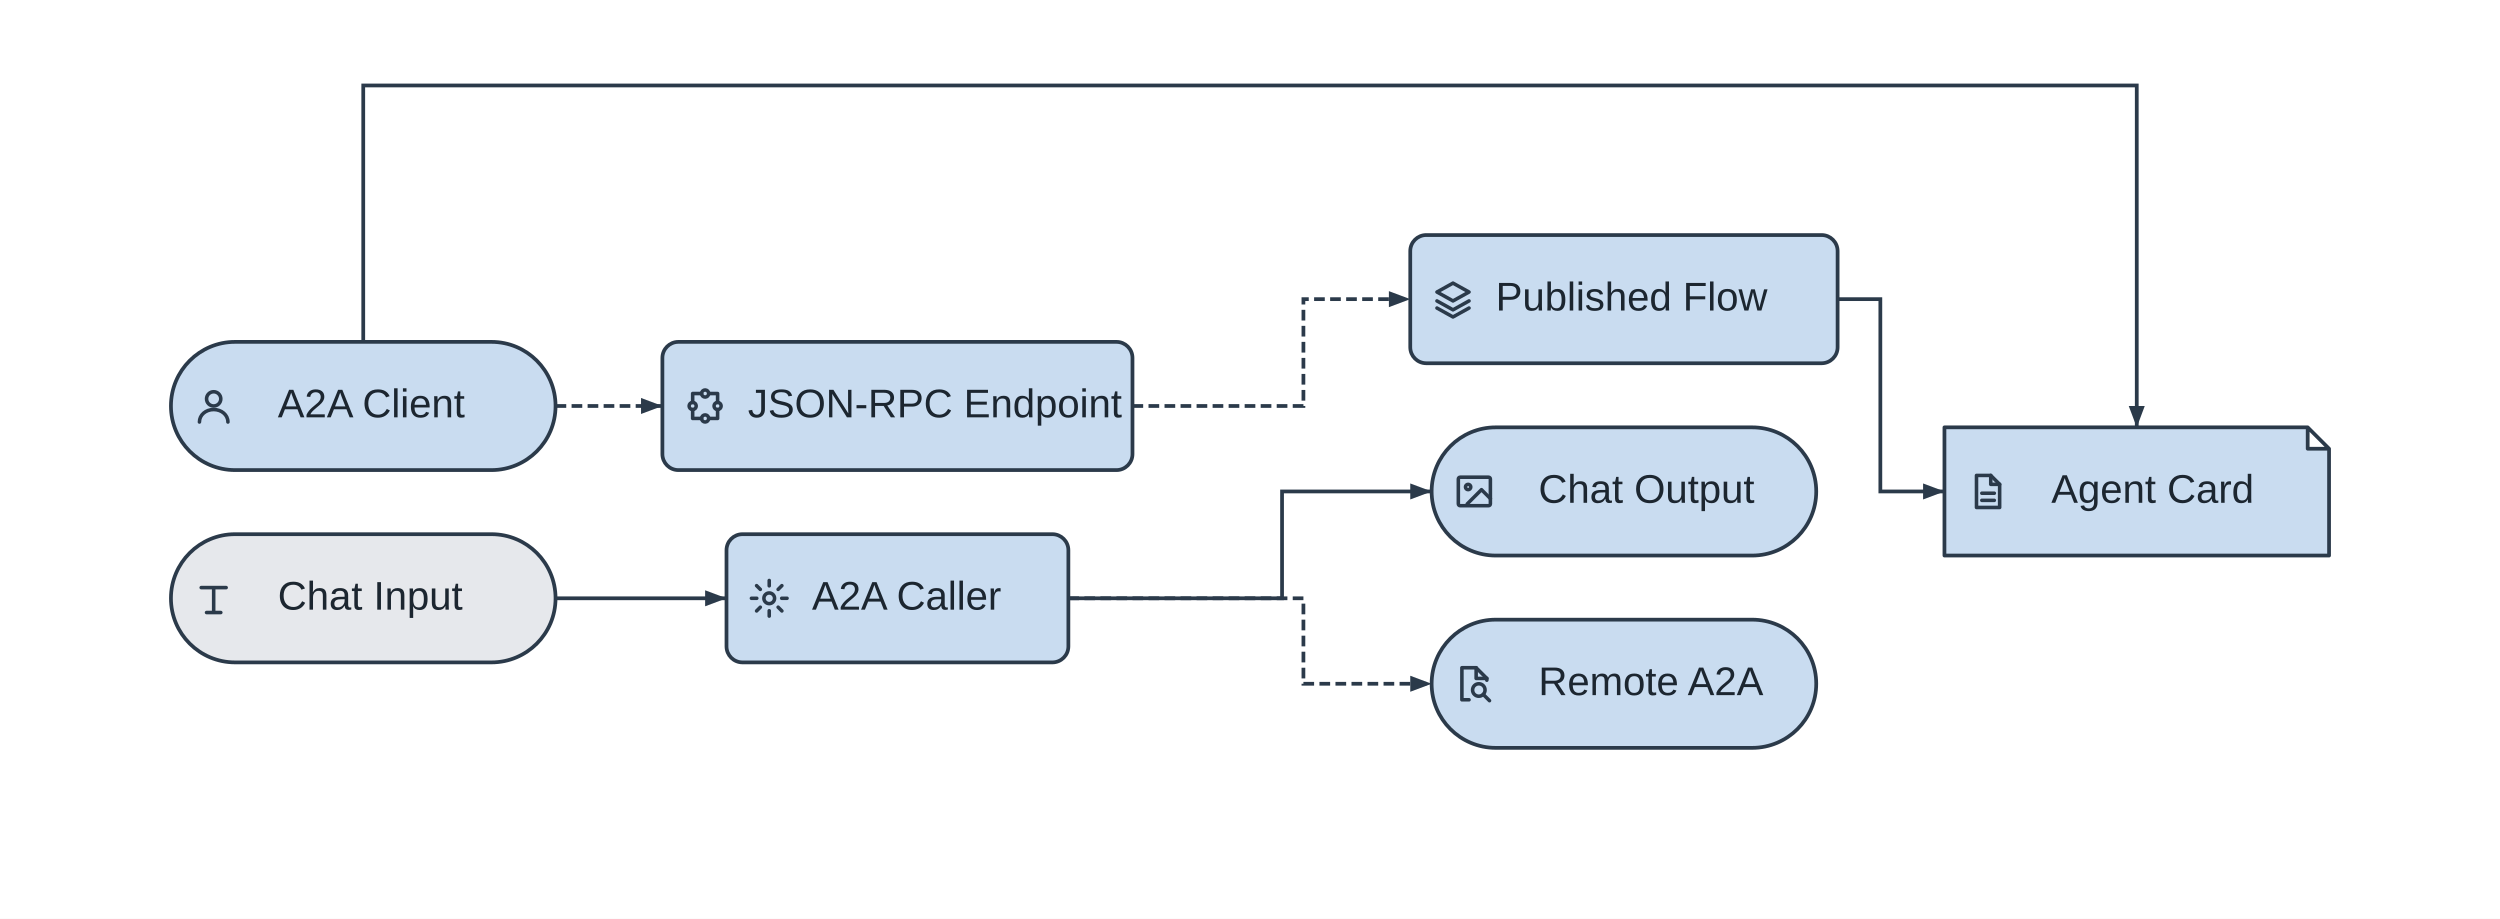
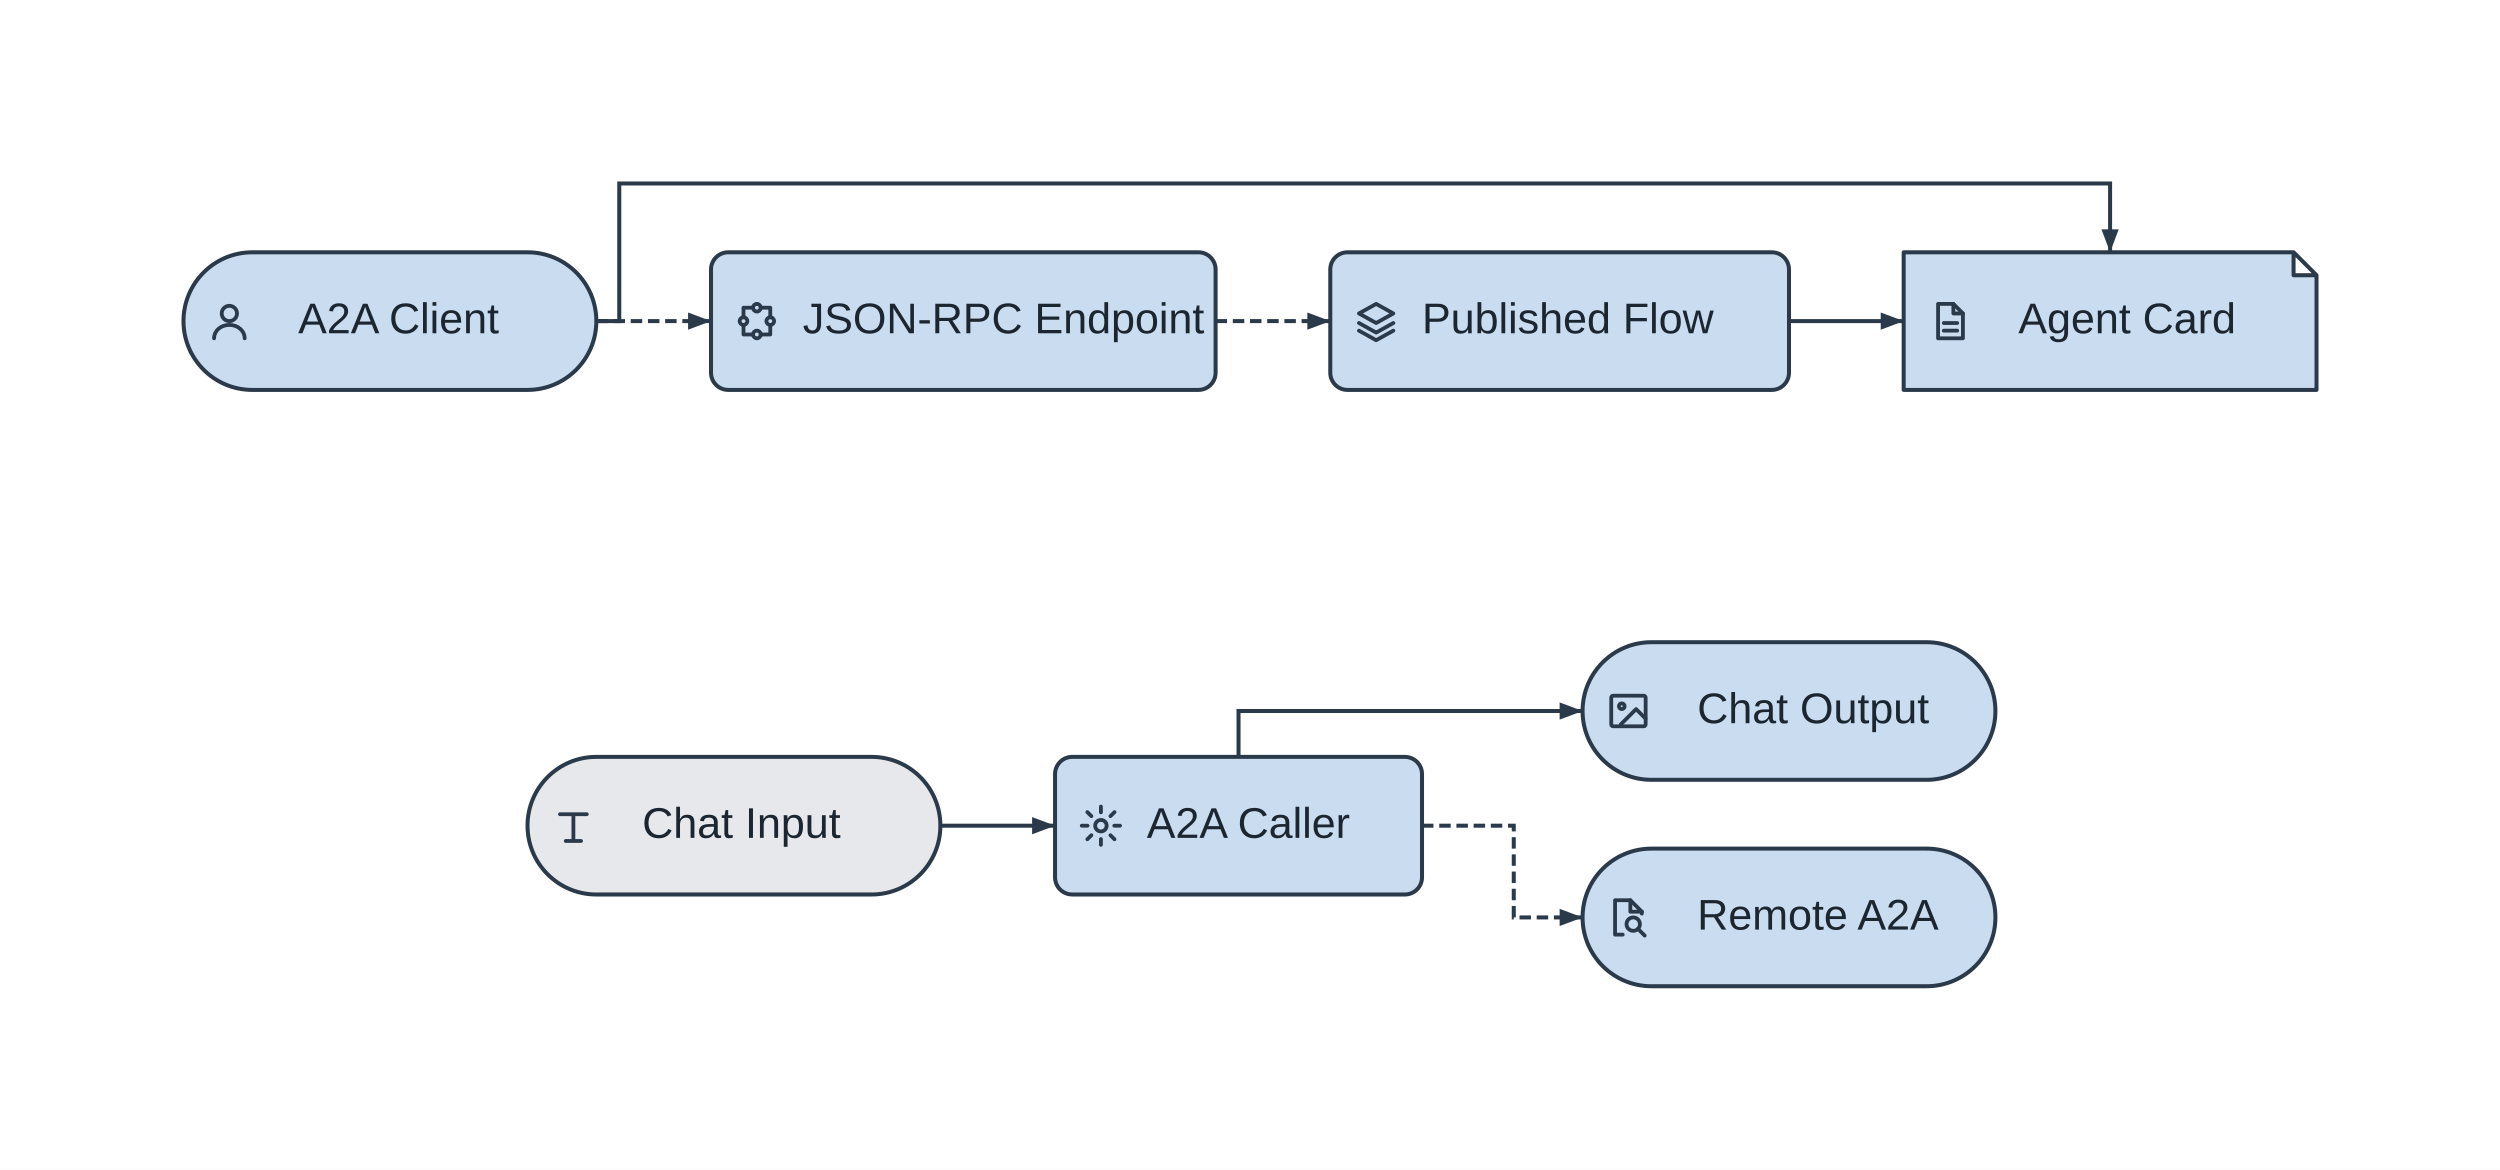
- <svg xmlns="http://www.w3.org/2000/svg" width="936" height="344" viewBox="0 0 936 344" font-family="IBM Plex Sans, Helvetica Neue, Arial, sans-serif" data-figtree="1">
-   <rect id="background" x="0" y="0" width="936" height="344" fill="#FFFFFF" data-role="background" />
+ <svg xmlns="http://www.w3.org/2000/svg" width="872" height="408" viewBox="0 0 872 408" font-family="IBM Plex Sans, Helvetica Neue, Arial, sans-serif" data-figtree="1">
+   <rect id="background" x="0" y="0" width="872" height="408" fill="#FFFFFF" data-role="background" />
  <defs>
    <marker id="figtree-arrow" markerWidth="8" markerHeight="6" refX="8" refY="3" orient="auto" markerUnits="userSpaceOnUse">
      <path d="M0,0 L8,3 L0,6 z" fill="#2B3A4A" />
    </marker>
    <symbol id="icon-document" viewBox="0 0 24 24" fill="none" stroke="currentColor" stroke-width="2" stroke-linecap="round" stroke-linejoin="round">
      <path d="M6 3h8l5 5v13H6z" />
      <path d="M14 3v5h5" />
      <path d="M9 13h7M9 17h7" />
    </symbol>
    <symbol id="icon-gear" viewBox="0 0 24 24" fill="none" stroke="currentColor" stroke-width="2" stroke-linecap="round" stroke-linejoin="round">
      <circle cx="12" cy="12" r="3" />
      <path d="M12 2v3M12 19v3M2 12h3M19 12h3M4.9 4.9l2.1 2.1M17 17l2.1 2.1M4.9 19.1L7 17M17 7l2.1-2.1" />
    </symbol>
    <symbol id="icon-grounder" viewBox="0 0 24 24" fill="none" stroke="currentColor" stroke-width="2" stroke-linecap="round" stroke-linejoin="round">
      <path d="M9 21H5V3h8l6 6v1" />
      <path d="M13 3v6h6" />
      <circle cx="14.5" cy="15.5" r="3.5" />
      <path d="M17 18l3.5 3.5" />
    </symbol>
    <symbol id="icon-image" viewBox="0 0 24 24" fill="none" stroke="currentColor" stroke-width="2" stroke-linecap="round" stroke-linejoin="round">
      <rect x="3" y="4" width="18" height="16" rx="1" />
      <circle cx="8.5" cy="9.5" r="1.5" />
      <path d="M21 16l-5-5-8 8" />
    </symbol>
    <symbol id="icon-layers" viewBox="0 0 24 24" fill="none" stroke="currentColor" stroke-width="2" stroke-linecap="round" stroke-linejoin="round">
      <path d="M12 3l9 5-9 5-9-5z" />
      <path d="M3 13l9 5 9-5" />
      <path d="M3 17l9 5 9-5" />
    </symbol>
    <symbol id="icon-ports" viewBox="0 0 24 24" fill="none" stroke="currentColor" stroke-width="2" stroke-linecap="round" stroke-linejoin="round">
      <path d="M10 5H5V10" />
      <path d="M14 5H19V10" />
      <path d="M19 14V19H14" />
      <path d="M10 19H5V14" />
      <circle cx="12" cy="5" r="2" />
      <circle cx="19" cy="12" r="2" />
      <circle cx="12" cy="19" r="2" />
      <circle cx="5" cy="12" r="2" />
    </symbol>
    <symbol id="icon-text" viewBox="0 0 24 24" fill="none" stroke="currentColor" stroke-width="2" stroke-linecap="round" stroke-linejoin="round">
      <path d="M5 6h14M12 6v14M8 20h8" />
    </symbol>
    <symbol id="icon-user" viewBox="0 0 24 24" fill="none" stroke="currentColor" stroke-width="2" stroke-linecap="round" stroke-linejoin="round">
      <circle cx="12" cy="8" r="4" />
      <path d="M4 21c0-4 3.6-7 8-7s8 3 8 7" />
    </symbol>
  </defs>
-   <g id="n1" data-bbox="0 0 936 344">
-     <g id="n2" transform="translate(32,96)" data-bbox="32 96 424 184" data-label="A2A Client, Chat Input, JSON-RPC Endpoint, A2A Caller">
-       <g id="n4" transform="translate(32,32)" data-bbox="32 32 144 48" data-label="A2A Client">
+   <g id="n1" data-bbox="0 0 872 408">
+     <g id="n2" transform="translate(32,32)" data-bbox="32 32 808 136" data-label="Published Flow, Agent Card, A2A Client, JSON-RPC Endpoint">
+       <g id="n4" transform="translate(32,56)" data-bbox="32 56 144 48" data-label="A2A Client">
        <path id="n4.block" d="M24,0 H120 A24,24 0 0 1 120,48 H24 A24,24 0 0 1 24,0 Z" fill="#C9DCF0" stroke="#2B3A4A" stroke-width="1.4" stroke-linejoin="round" data-role="block" data-kind="terminal" data-bbox="0 0 144 48" data-component="A2A Client" />
        <use id="n4.icon" href="#icon-user" x="8" y="16" width="16" height="16" color="#2B3A4A" data-role="icon" />
        <text id="n4.label" x="40" y="24" font-family="IBM Plex Sans, Helvetica Neue, Arial, sans-serif" font-size="15" text-anchor="start" dominant-baseline="middle" fill="#1C2630" data-kind="label" data-max-width="108">A2A Client</text>
      </g>
-       <g id="n5" transform="translate(32,104)" data-bbox="32 104 144 48" data-label="Chat Input">
-         <path id="n5.block" d="M24,0 H120 A24,24 0 0 1 120,48 H24 A24,24 0 0 1 24,0 Z" fill="#E6E8EC" stroke="#2B3A4A" stroke-width="1.4" stroke-linejoin="round" data-role="block" data-kind="terminal" data-bbox="0 0 144 48" data-component="Chat Input" />
-         <use id="n5.icon" href="#icon-text" x="8" y="16" width="16" height="16" color="#2B3A4A" data-role="icon" />
-         <text id="n5.label" x="40" y="24" font-family="IBM Plex Sans, Helvetica Neue, Arial, sans-serif" font-size="15" text-anchor="start" dominant-baseline="middle" fill="#1C2630" data-kind="label" data-max-width="108">Chat Input</text>
+       <g id="n5" transform="translate(216,56)" data-bbox="216 56 176 48" data-label="JSON-RPC Endpoint">
+         <rect id="n5.block" x="0" y="0" width="176" height="48" fill="#C9DCF0" stroke="#2B3A4A" stroke-width="1.4" data-role="block" rx="6" data-component="JSON-RPC Endpoint" />
+         <use id="n5.icon" href="#icon-ports" x="8" y="16" width="16" height="16" color="#2B3A4A" data-role="icon" />
+         <text id="n5.label" x="32" y="24" font-family="IBM Plex Sans, Helvetica Neue, Arial, sans-serif" font-size="15" text-anchor="start" dominant-baseline="middle" fill="#1C2630" data-kind="label" data-max-width="156">JSON-RPC Endpoint</text>
      </g>
-       <g id="n6" transform="translate(216,32)" data-bbox="216 32 176 48" data-label="JSON-RPC Endpoint">
-         <rect id="n6.block" x="0" y="0" width="176" height="48" fill="#C9DCF0" stroke="#2B3A4A" stroke-width="1.4" data-role="block" rx="6" data-component="JSON-RPC Endpoint" />
-         <use id="n6.icon" href="#icon-ports" x="8" y="16" width="16" height="16" color="#2B3A4A" data-role="icon" />
-         <text id="n6.label" x="32" y="24" font-family="IBM Plex Sans, Helvetica Neue, Arial, sans-serif" font-size="15" text-anchor="start" dominant-baseline="middle" fill="#1C2630" data-kind="label" data-max-width="156">JSON-RPC Endpoint</text>
+       <g id="n6" transform="translate(432,56)" data-bbox="432 56 160 48" data-label="Published Flow">
+         <rect id="n6.block" x="0" y="0" width="160" height="48" fill="#C9DCF0" stroke="#2B3A4A" stroke-width="1.4" data-role="block" rx="6" data-component="Published Flow" />
+         <use id="n6.icon" href="#icon-layers" x="8" y="16" width="16" height="16" color="#2B3A4A" data-role="icon" />
+         <text id="n6.label" x="32" y="24" font-family="IBM Plex Sans, Helvetica Neue, Arial, sans-serif" font-size="15" text-anchor="start" dominant-baseline="middle" fill="#1C2630" data-kind="label" data-max-width="140">Published Flow</text>
      </g>
-       <g id="n7" transform="translate(240,104)" data-bbox="240 104 128 48" data-label="A2A Caller">
-         <rect id="n7.block" x="0" y="0" width="128" height="48" fill="#C9DCF0" stroke="#2B3A4A" stroke-width="1.4" data-role="block" rx="6" data-component="A2A Caller" />
-         <use id="n7.icon" href="#icon-gear" x="8" y="16" width="16" height="16" color="#2B3A4A" data-role="icon" />
-         <text id="n7.label" x="32" y="24" font-family="IBM Plex Sans, Helvetica Neue, Arial, sans-serif" font-size="15" text-anchor="start" dominant-baseline="middle" fill="#1C2630" data-kind="label" data-max-width="108">A2A Caller</text>
+       <g id="n7" transform="translate(632,56)" data-bbox="632 56 144 48" data-label="Agent Card">
+         <path id="n7.block" d="M0,0 H136 L144,8 V48 H0 Z M136,0 V8 H144" fill="#C9DCF0" stroke="#2B3A4A" stroke-width="1.4" stroke-linejoin="round" data-role="block" data-kind="document" data-bbox="0 0 144 48" data-component="Agent Card" />
+         <use id="n7.icon" href="#icon-document" x="8" y="16" width="16" height="16" color="#2B3A4A" data-role="icon" />
+         <text id="n7.label" x="40" y="24" font-family="IBM Plex Sans, Helvetica Neue, Arial, sans-serif" font-size="15" text-anchor="start" dominant-baseline="middle" fill="#1C2630" data-kind="label" data-max-width="108">Agent Card</text>
      </g>
-       <path id="n2.arrow0" d="M176,56 H216" fill="none" stroke="#2B3A4A" stroke-width="1.4" data-flow="control" stroke-dasharray="4 2" marker-end="url(#figtree-arrow)" data-from="n4.right" data-to="n6.left" />
-       <path id="n2.arrow1" d="M176,128 H240" fill="none" stroke="#2B3A4A" stroke-width="1.4" data-flow="data" marker-end="url(#figtree-arrow)" data-from="n5.right" data-to="n7.left" />
+       <path id="n2.arrow0" d="M592,80 H632" fill="none" stroke="#2B3A4A" stroke-width="1.4" data-flow="data" marker-end="url(#figtree-arrow)" data-from="n6.right" data-to="n7.left" />
+       <path id="n2.arrow1" d="M176,80 H184 V32 H704 V56" fill="none" stroke="#2B3A4A" stroke-width="1.4" data-flow="data" marker-end="url(#figtree-arrow)" data-from="n4.right" data-to="n7.top" />
+       <path id="n2.arrow2" d="M176,80 H216" fill="none" stroke="#2B3A4A" stroke-width="1.4" data-flow="control" stroke-dasharray="4 2" marker-end="url(#figtree-arrow)" data-from="n4.right" data-to="n5.left" />
+       <path id="n2.arrow3" d="M392,80 H432" fill="none" stroke="#2B3A4A" stroke-width="1.4" data-flow="control" stroke-dasharray="4 2" marker-end="url(#figtree-arrow)" data-from="n5.right" data-to="n6.left" />
    </g>
-     <g id="n3" transform="translate(496,56)" data-bbox="496 56 408 256" data-label="Published Flow, Chat Output, Remote A2A, Agent Card">
-       <g id="n8" transform="translate(32,32)" data-bbox="32 32 160 48" data-label="Published Flow">
-         <rect id="n8.block" x="0" y="0" width="160" height="48" fill="#C9DCF0" stroke="#2B3A4A" stroke-width="1.4" data-role="block" rx="6" data-component="Published Flow" />
-         <use id="n8.icon" href="#icon-layers" x="8" y="16" width="16" height="16" color="#2B3A4A" data-role="icon" />
-         <text id="n8.label" x="32" y="24" font-family="IBM Plex Sans, Helvetica Neue, Arial, sans-serif" font-size="15" text-anchor="start" dominant-baseline="middle" fill="#1C2630" data-kind="label" data-max-width="140">Published Flow</text>
+     <g id="n3" transform="translate(152,192)" data-bbox="152 192 576 184" data-label="Chat Input, A2A Caller, Chat Output, Remote A2A">
+       <g id="n8" transform="translate(32,72)" data-bbox="32 72 144 48" data-label="Chat Input">
+         <path id="n8.block" d="M24,0 H120 A24,24 0 0 1 120,48 H24 A24,24 0 0 1 24,0 Z" fill="#E6E8EC" stroke="#2B3A4A" stroke-width="1.4" stroke-linejoin="round" data-role="block" data-kind="terminal" data-bbox="0 0 144 48" data-component="Chat Input" />
+         <use id="n8.icon" href="#icon-text" x="8" y="16" width="16" height="16" color="#2B3A4A" data-role="icon" />
+         <text id="n8.label" x="40" y="24" font-family="IBM Plex Sans, Helvetica Neue, Arial, sans-serif" font-size="15" text-anchor="start" dominant-baseline="middle" fill="#1C2630" data-kind="label" data-max-width="108">Chat Input</text>
      </g>
-       <g id="n9" transform="translate(40,104)" data-bbox="40 104 144 48" data-label="Chat Output">
-         <path id="n9.block" d="M24,0 H120 A24,24 0 0 1 120,48 H24 A24,24 0 0 1 24,0 Z" fill="#C9DCF0" stroke="#2B3A4A" stroke-width="1.4" stroke-linejoin="round" data-role="block" data-kind="terminal" data-bbox="0 0 144 48" data-component="Chat Output" />
-         <use id="n9.icon" href="#icon-image" x="8" y="16" width="16" height="16" color="#2B3A4A" data-role="icon" />
-         <text id="n9.label" x="40" y="24" font-family="IBM Plex Sans, Helvetica Neue, Arial, sans-serif" font-size="15" text-anchor="start" dominant-baseline="middle" fill="#1C2630" data-kind="label" data-max-width="108">Chat Output</text>
+       <g id="n9" transform="translate(216,72)" data-bbox="216 72 128 48" data-label="A2A Caller">
+         <rect id="n9.block" x="0" y="0" width="128" height="48" fill="#C9DCF0" stroke="#2B3A4A" stroke-width="1.4" data-role="block" rx="6" data-component="A2A Caller" />
+         <use id="n9.icon" href="#icon-gear" x="8" y="16" width="16" height="16" color="#2B3A4A" data-role="icon" />
+         <text id="n9.label" x="32" y="24" font-family="IBM Plex Sans, Helvetica Neue, Arial, sans-serif" font-size="15" text-anchor="start" dominant-baseline="middle" fill="#1C2630" data-kind="label" data-max-width="108">A2A Caller</text>
      </g>
-       <g id="n10" transform="translate(40,176)" data-bbox="40 176 144 48" data-label="Remote A2A">
-         <path id="n10.block" d="M24,0 H120 A24,24 0 0 1 120,48 H24 A24,24 0 0 1 24,0 Z" fill="#C9DCF0" stroke="#2B3A4A" stroke-width="1.4" stroke-linejoin="round" data-role="block" data-kind="terminal" data-bbox="0 0 144 48" data-component="Remote A2A" />
-         <use id="n10.icon" href="#icon-grounder" x="8" y="16" width="16" height="16" color="#2B3A4A" data-role="icon" />
-         <text id="n10.label" x="40" y="24" font-family="IBM Plex Sans, Helvetica Neue, Arial, sans-serif" font-size="15" text-anchor="start" dominant-baseline="middle" fill="#1C2630" data-kind="label" data-max-width="108">Remote A2A</text>
+       <g id="n10" transform="translate(400,32)" data-bbox="400 32 144 48" data-label="Chat Output">
+         <path id="n10.block" d="M24,0 H120 A24,24 0 0 1 120,48 H24 A24,24 0 0 1 24,0 Z" fill="#C9DCF0" stroke="#2B3A4A" stroke-width="1.4" stroke-linejoin="round" data-role="block" data-kind="terminal" data-bbox="0 0 144 48" data-component="Chat Output" />
+         <use id="n10.icon" href="#icon-image" x="8" y="16" width="16" height="16" color="#2B3A4A" data-role="icon" />
+         <text id="n10.label" x="40" y="24" font-family="IBM Plex Sans, Helvetica Neue, Arial, sans-serif" font-size="15" text-anchor="start" dominant-baseline="middle" fill="#1C2630" data-kind="label" data-max-width="108">Chat Output</text>
      </g>
-       <g id="n11" transform="translate(232,104)" data-bbox="232 104 144 48" data-label="Agent Card">
-         <path id="n11.block" d="M0,0 H136 L144,8 V48 H0 Z M136,0 V8 H144" fill="#C9DCF0" stroke="#2B3A4A" stroke-width="1.4" stroke-linejoin="round" data-role="block" data-kind="document" data-bbox="0 0 144 48" data-component="Agent Card" />
-         <use id="n11.icon" href="#icon-document" x="8" y="16" width="16" height="16" color="#2B3A4A" data-role="icon" />
-         <text id="n11.label" x="40" y="24" font-family="IBM Plex Sans, Helvetica Neue, Arial, sans-serif" font-size="15" text-anchor="start" dominant-baseline="middle" fill="#1C2630" data-kind="label" data-max-width="108">Agent Card</text>
+       <g id="n11" transform="translate(400,104)" data-bbox="400 104 144 48" data-label="Remote A2A">
+         <path id="n11.block" d="M24,0 H120 A24,24 0 0 1 120,48 H24 A24,24 0 0 1 24,0 Z" fill="#C9DCF0" stroke="#2B3A4A" stroke-width="1.4" stroke-linejoin="round" data-role="block" data-kind="terminal" data-bbox="0 0 144 48" data-component="Remote A2A" />
+         <use id="n11.icon" href="#icon-grounder" x="8" y="16" width="16" height="16" color="#2B3A4A" data-role="icon" />
+         <text id="n11.label" x="40" y="24" font-family="IBM Plex Sans, Helvetica Neue, Arial, sans-serif" font-size="15" text-anchor="start" dominant-baseline="middle" fill="#1C2630" data-kind="label" data-max-width="108">Remote A2A</text>
      </g>
-       <path id="n3.arrow0" d="M192,56 H208 V128 H232" fill="none" stroke="#2B3A4A" stroke-width="1.4" data-flow="data" marker-end="url(#figtree-arrow)" data-from="n8.right" data-to="n11.left" />
+       <path id="n3.arrow0" d="M176,96 H216" fill="none" stroke="#2B3A4A" stroke-width="1.4" data-flow="data" marker-end="url(#figtree-arrow)" data-from="n8.right" data-to="n9.left" />
+       <path id="n3.arrow1" d="M280,72 V56 H400" fill="none" stroke="#2B3A4A" stroke-width="1.4" data-flow="data" marker-end="url(#figtree-arrow)" data-from="n9.top" data-to="n10.left" />
+       <path id="n3.arrow2" d="M344,96 H376 V128 H400" fill="none" stroke="#2B3A4A" stroke-width="1.4" data-flow="control" stroke-dasharray="4 2" marker-end="url(#figtree-arrow)" data-from="n9.right" data-to="n11.left" />
    </g>
-     <path id="n1.arrow0" d="M136,128 V32 H800 V160" fill="none" stroke="#2B3A4A" stroke-width="1.4" data-flow="data" marker-end="url(#figtree-arrow)" data-from="n4.top" data-to="n11.top" />
-     <path id="n1.arrow1" d="M424,152 H488 V112 H528" fill="none" stroke="#2B3A4A" stroke-width="1.4" data-flow="control" stroke-dasharray="4 2" marker-end="url(#figtree-arrow)" data-from="n6.right" data-to="n8.left" />
-     <path id="n1.arrow2" d="M400,224 H480 V184 H536" fill="none" stroke="#2B3A4A" stroke-width="1.4" data-flow="data" marker-end="url(#figtree-arrow)" data-from="n7.right" data-to="n9.left" />
-     <path id="n1.arrow3" d="M400,224 H488 V256 H536" fill="none" stroke="#2B3A4A" stroke-width="1.4" data-flow="control" stroke-dasharray="4 2" marker-end="url(#figtree-arrow)" data-from="n7.right" data-to="n10.left" />
  </g>
</svg>
